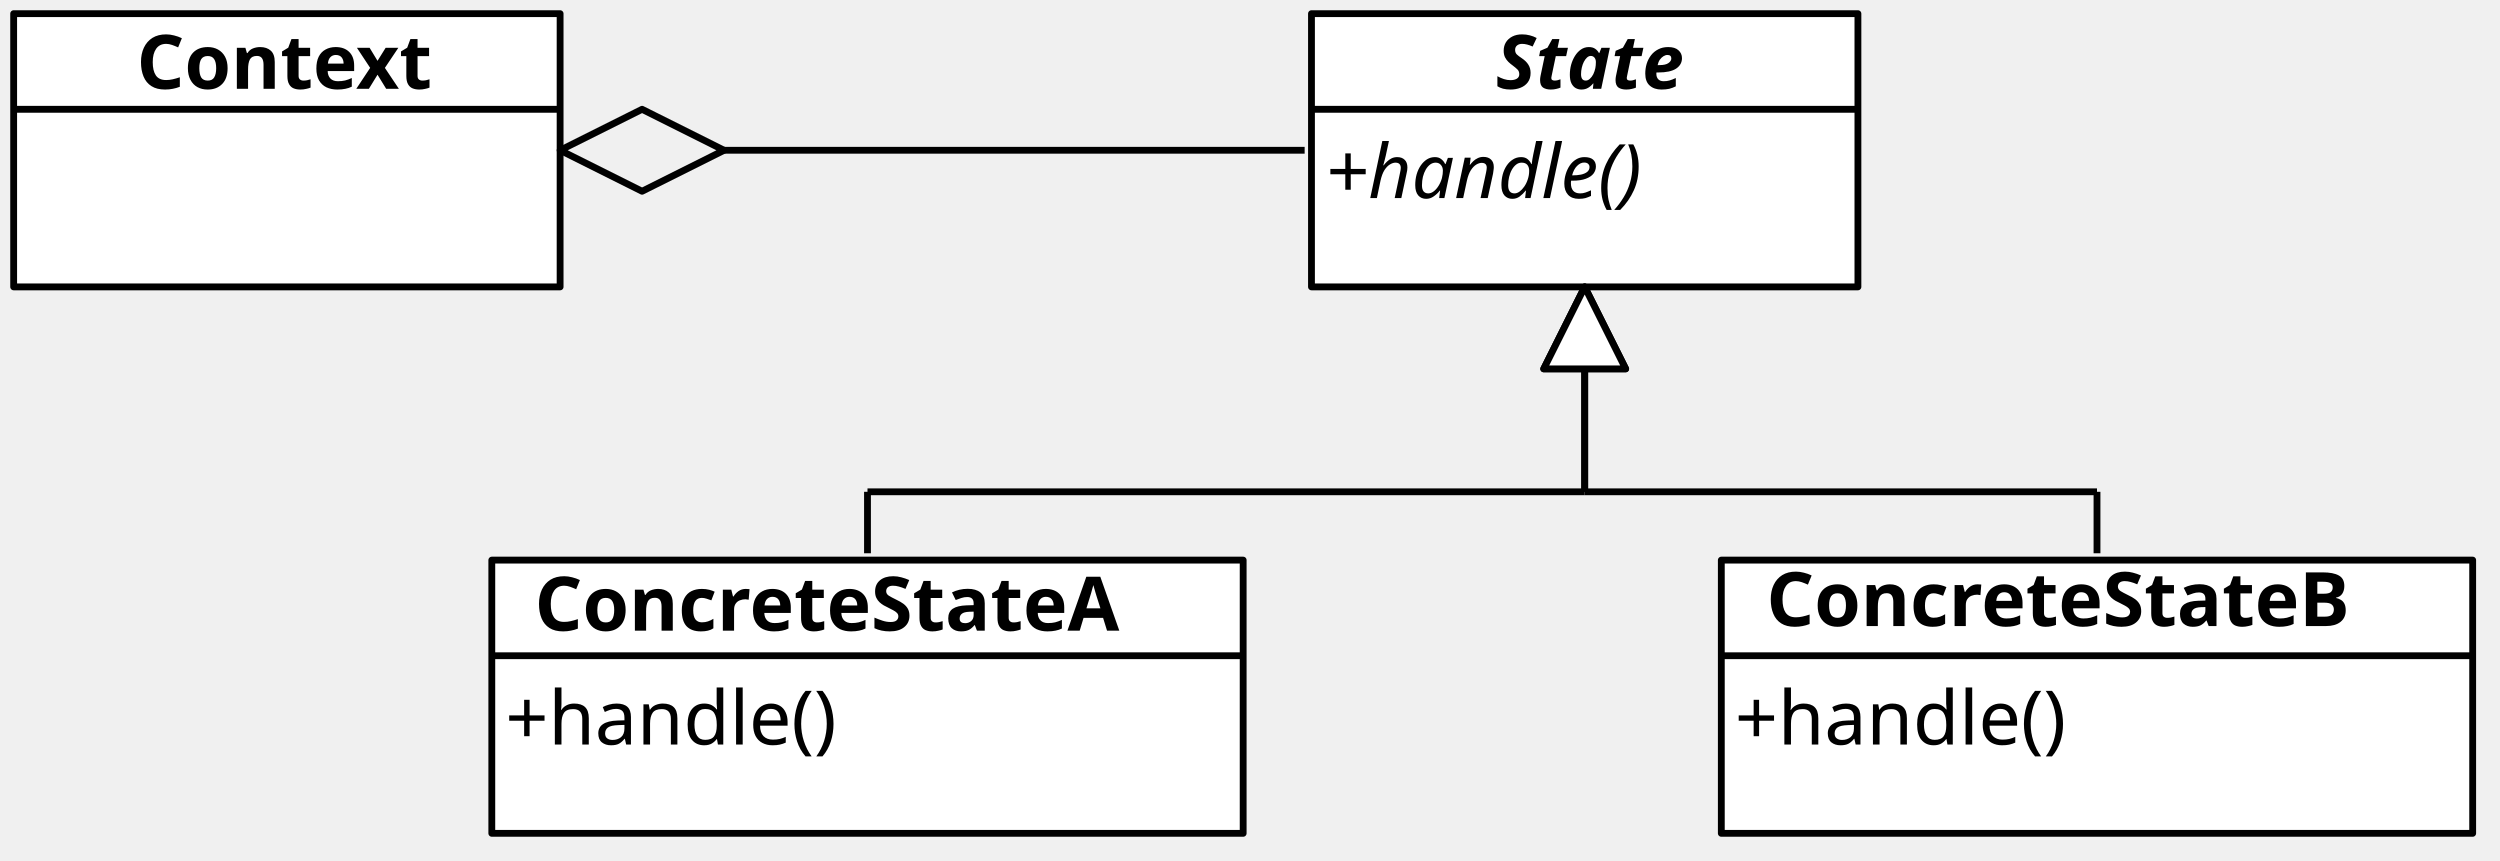
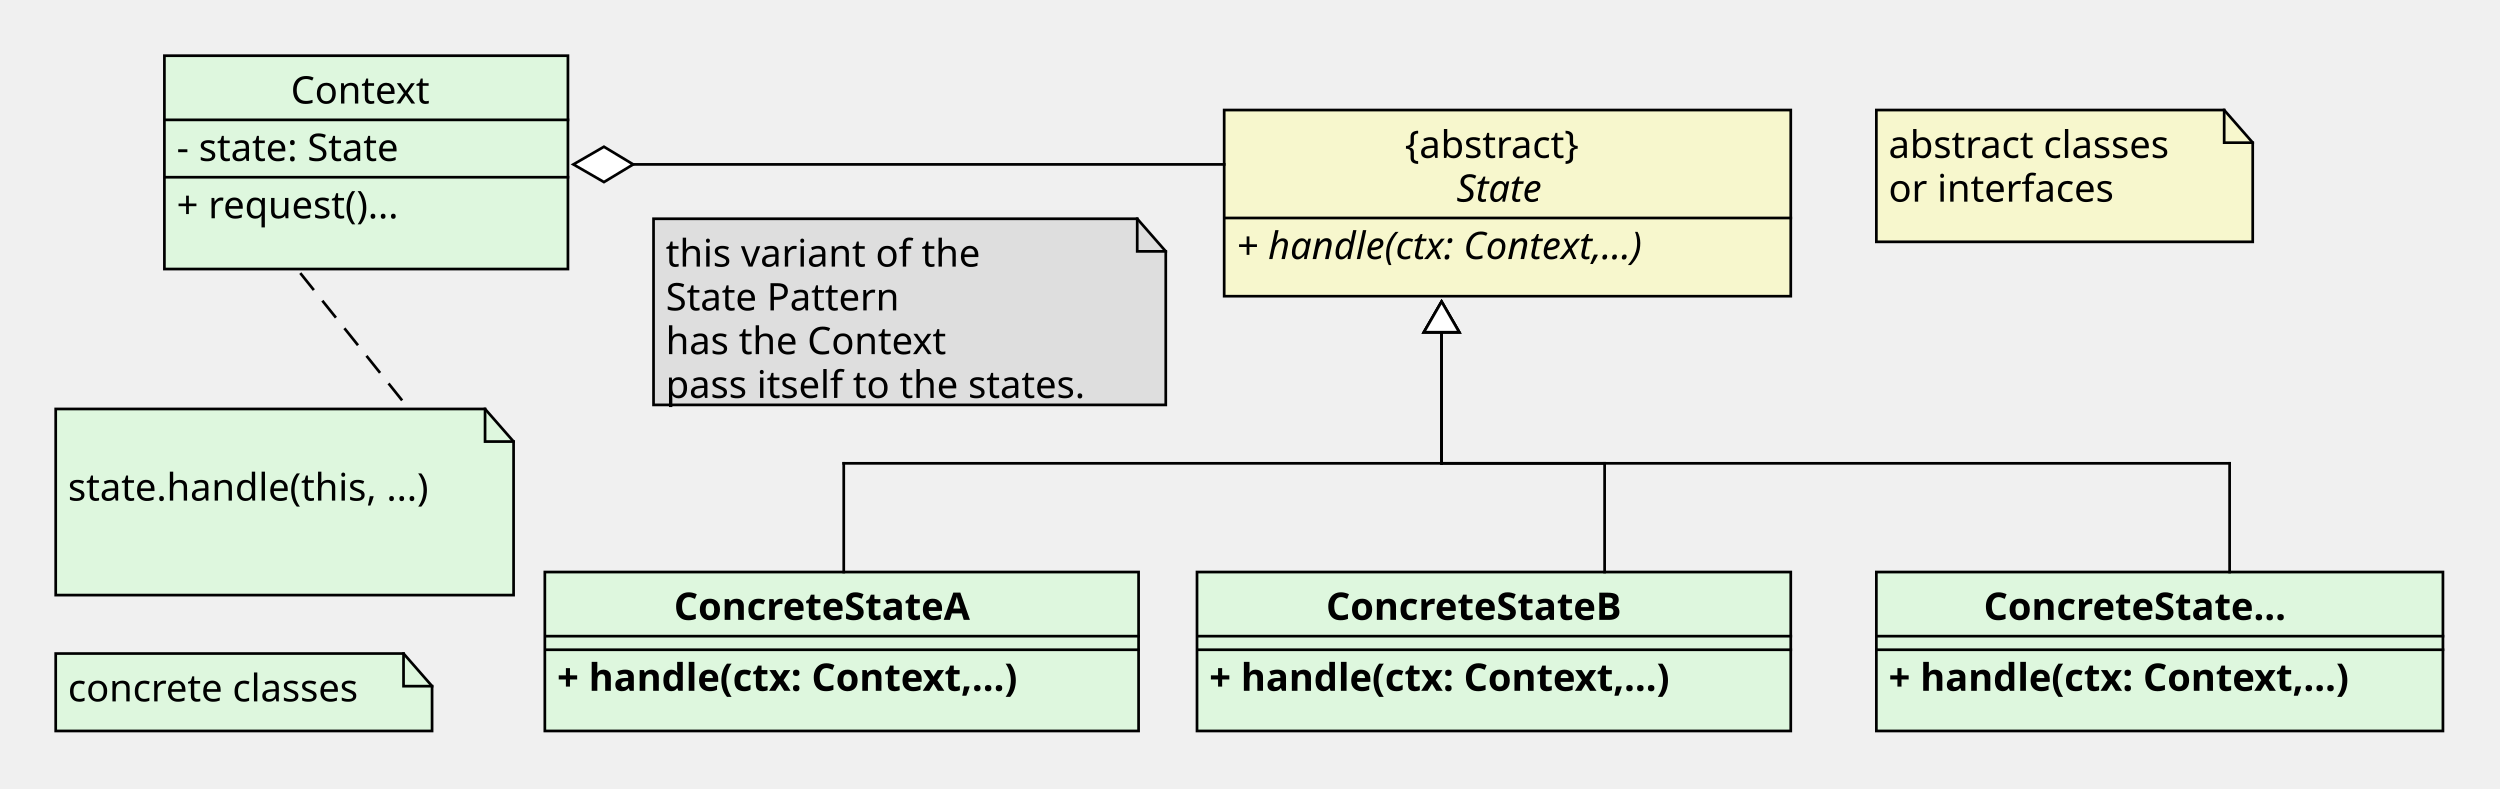
- <svg xmlns="http://www.w3.org/2000/svg" style="fill-opacity:1; color-rendering:auto; color-interpolation:auto; text-rendering:auto; stroke:black; stroke-linecap:square; stroke-miterlimit:10; shape-rendering:auto; stroke-opacity:1; fill:black; stroke-dasharray:none; font-weight:normal; stroke-width:1; font-family:'Dialog'; font-style:normal; stroke-linejoin:miter; font-size:12; stroke-dashoffset:0; image-rendering:auto;" width="366" height="126" id="svg2">
-   <defs id="genericDefs">
+ <svg xmlns="http://www.w3.org/2000/svg" fill-opacity="1" color-rendering="auto" color-interpolation="auto" text-rendering="auto" stroke="black" stroke-linecap="square" width="920" stroke-miterlimit="10" shape-rendering="auto" stroke-opacity="1" fill="black" stroke-dasharray="none" font-weight="normal" stroke-width="1" viewBox="10 10 920 290" height="290" font-family="'Dialog'" font-style="normal" stroke-linejoin="miter" font-size="12px" stroke-dashoffset="0" image-rendering="auto">
+   <defs id="genericDefs" />
+   <g>
    <defs id="defs1">
-       <clipPath id="clipPath1" clipPathUnits="userSpaceOnUse">
-         <path id="path9" d="M-3 -3 L87 -3 L87 47 L-3 47 L-3 -3 Z" />
+       <clipPath clipPathUnits="userSpaceOnUse" id="clipPath1">
+         <path d="M0 0 L2147483647 0 L2147483647 2147483647 L0 2147483647 L0 0 Z" />
      </clipPath>
-       <clipPath id="clipPath2" clipPathUnits="userSpaceOnUse">
-         <path id="path12" d="M0 0 L0 33 L80 33 L80 0 Z" />
+       <clipPath clipPathUnits="userSpaceOnUse" id="clipPath2">
+         <path d="M0 0 L0 70 L190 70 L190 0 Z" />
      </clipPath>
-       <clipPath id="clipPath3" clipPathUnits="userSpaceOnUse">
-         <path id="path15" d="M0 0 L0 14 L80 14 L80 0 Z" />
+       <clipPath clipPathUnits="userSpaceOnUse" id="clipPath3">
+         <path d="M0 0 L0 50 L140 50 L140 0 Z" />
      </clipPath>
-       <clipPath id="clipPath4" clipPathUnits="userSpaceOnUse">
-         <path id="path18" d="M-3 -3 L117 -3 L117 47 L-3 47 L-3 -3 Z" />
+       <clipPath clipPathUnits="userSpaceOnUse" id="clipPath4">
+         <path d="M0 0 L0 30 L140 30 L140 0 Z" />
      </clipPath>
-       <clipPath id="clipPath5" clipPathUnits="userSpaceOnUse">
-         <path id="path21" d="M0 0 L0 33 L110 33 L110 0 Z" />
+       <clipPath clipPathUnits="userSpaceOnUse" id="clipPath5">
+         <path d="M0 0 L0 70 L170 70 L170 0 Z" />
      </clipPath>
-       <clipPath id="clipPath6" clipPathUnits="userSpaceOnUse">
-         <path id="path24" d="M0 0 L0 14 L110 14 L110 0 Z" />
+       <clipPath clipPathUnits="userSpaceOnUse" id="clipPath6">
+         <path d="M0 0 L0 60 L210 60 L210 0 Z" />
      </clipPath>
-       <clipPath id="clipPath7" clipPathUnits="userSpaceOnUse">
-         <path id="path27" d="M0 0 L213 0 L213 104 L0 104 L0 0 Z" />
+       <clipPath clipPathUnits="userSpaceOnUse" id="clipPath7">
+         <path d="M0 0 L0 60 L220 60 L220 0 Z" />
      </clipPath>
-       <clipPath id="clipPath8" clipPathUnits="userSpaceOnUse">
-         <path id="path30" d="M0 0 L209 0 L209 143 L0 143 L0 0 Z" />
+       <clipPath clipPathUnits="userSpaceOnUse" id="clipPath8">
+         <path d="M0 0 L0 70 L210 70 L210 0 Z" />
      </clipPath>
-       <clipPath id="clipPath9" clipPathUnits="userSpaceOnUse">
-         <path id="path33" d="M0 0 L179 0 L179 143 L0 143 L0 0 Z" />
+       <clipPath clipPathUnits="userSpaceOnUse" id="clipPath9">
+         <path d="M0 0 L0 80 L150 80 L150 0 Z" />
+       </clipPath>
+       <clipPath clipPathUnits="userSpaceOnUse" id="clipPath10">
+         <path d="M0 0 L0 80 L70 80 L70 0 Z" />
+       </clipPath>
+       <clipPath clipPathUnits="userSpaceOnUse" id="clipPath11">
+         <path d="M0 0 L0 130 L320 130 L320 0 Z" />
+       </clipPath>
+       <clipPath clipPathUnits="userSpaceOnUse" id="clipPath12">
+         <path d="M0 0 L0 130 L90 130 L90 0 Z" />
+       </clipPath>
+       <clipPath clipPathUnits="userSpaceOnUse" id="clipPath13">
+         <path d="M0 0 L0 130 L250 130 L250 0 Z" />
+       </clipPath>
+       <clipPath clipPathUnits="userSpaceOnUse" id="clipPath14">
+         <path d="M0 0 L0 30 L270 30 L270 0 Z" />
      </clipPath>
    </defs>
-   </defs>
-   <g id="g39" style="font-size:11px;font-weight:bold;fill:#ffffff;stroke:#ffffff;font-family:sans-serif" transform="translate(2,2)">
-     <rect id="rect41" height="40" style="stroke:none" width="80" y="0" x="0" />
-   </g>
-   <g id="g43" style="font-size:11px;font-weight:bold;stroke-linecap:butt;stroke-linejoin:round;stroke-miterlimit:0;font-family:sans-serif" transform="translate(2,2)">
-     <rect id="rect45" height="40" style="fill:none" width="80" y="0" x="0" />
-     <line id="line47" y2="14" style="fill:none" y1="14" x2="80" x1="0" />
-   </g>
-   <g id="g49" style="font-size:11px;font-weight:bold;font-family:sans-serif" transform="translate(2,2)">
-     <text id="text51" xml:space="preserve" style="stroke:none" y="11" x="18">Context</text>
-   </g>
-   <g id="g53" style="font-size:11px;font-weight:bold;fill:#ffffff;stroke:#ffffff;font-family:sans-serif" transform="translate(192,2)">
-     <rect id="rect55" height="40" style="stroke:none" width="80" y="0" x="0" />
-   </g>
-   <g id="g57" style="font-size:11px;font-weight:bold;stroke-linecap:butt;stroke-linejoin:round;stroke-miterlimit:0;font-family:sans-serif" transform="translate(192,2)">
-     <rect id="rect59" height="40" style="fill:none" width="80" y="0" x="0" />
-     <line id="line61" y2="14" style="fill:none" y1="14" x2="80" x1="0" />
-   </g>
-   <g id="g63" style="font-size:11px;font-style:italic;font-family:sans-serif" transform="translate(192,16)">
-     <text id="text65" xml:space="preserve" style="stroke:none" y="13" x="2">+handle()</text>
-   </g>
-   <g id="g67" style="font-size:11px;font-style:italic;font-weight:bold;font-family:sans-serif" transform="translate(192,2)">
-     <text id="text69" xml:space="preserve" style="stroke:none" y="11" x="27">State</text>
-   </g>
-   <g id="g71" style="font-size:11px;font-weight:bold;fill:#ffffff;stroke:#ffffff;font-family:sans-serif" transform="translate(72,82)">
-     <rect id="rect73" height="40" style="stroke:none" width="110" y="0" x="0" />
-   </g>
-   <g id="g75" style="font-size:11px;font-weight:bold;stroke-linecap:butt;stroke-linejoin:round;stroke-miterlimit:0;font-family:sans-serif" transform="translate(72,82)">
-     <rect id="rect77" height="40" style="fill:none" width="110" y="0" x="0" />
-     <line id="line79" y2="14" style="fill:none" y1="14" x2="110" x1="0" />
-   </g>
-   <g id="g81" transform="translate(72,96)" style="font-size:11px;font-family:sans-serif">
-     <text id="text83" xml:space="preserve" style="stroke:none" y="13" x="2">+handle()</text>
-   </g>
-   <g id="g85" style="font-size:11px;font-weight:bold;font-family:sans-serif" transform="translate(65.27206,81.32721)">
-     <text id="text87" xml:space="preserve" style="stroke:none" y="11" x="13">ConcreteStateA</text>
-   </g>
-   <g id="g89" style="font-size:11px;font-weight:bold;fill:#ffffff;stroke:#ffffff;font-family:sans-serif" transform="translate(252,82)">
-     <rect id="rect91" height="40" style="stroke:none" width="110" y="0" x="0" />
-   </g>
-   <g id="g93" style="font-size:11px;font-weight:bold;stroke-linecap:butt;stroke-linejoin:round;stroke-miterlimit:0;font-family:sans-serif" transform="translate(252,82)">
-     <rect id="rect95" height="40" style="fill:none" width="110" y="0" x="0" />
-     <line id="line97" y2="14" style="fill:none" y1="14" x2="110" x1="0" />
-   </g>
-   <g id="g99" transform="translate(252,96)" style="font-size:11px;font-family:sans-serif">
-     <text id="text101" xml:space="preserve" style="stroke:none" y="13" x="2">+handle()</text>
-   </g>
-   <g id="g103" style="font-size:11px;font-weight:bold;font-family:sans-serif" transform="translate(244.5993,80.65441)">
-     <text id="text105" xml:space="preserve" style="stroke:none" y="11" x="14">ConcreteStateB</text>
-   </g>
-   <g id="g107" style="font-size:11px;stroke-linecap:butt;stroke-linejoin:round;font-family:sans-serif" transform="translate(32,-28)">
-     <line id="line109" y2="50" style="fill:none" y1="50" x2="159" x1="74" />
-     <polygon id="polygon111" points="50,50 62,56 74,50 62,44 50,50 " style="fill:none" />
-   </g>
-   <g id="g113" style="font-size:11px;stroke-linecap:butt;stroke-linejoin:round;font-family:sans-serif" transform="translate(77,-8)">
-     <line id="line115" y2="80" style="fill:none" y1="50" x2="155" x1="155" />
-     <line id="line117" y2="80" style="fill:none" y1="80" x2="50" x1="155" />
-     <line id="line119" y2="89" style="fill:none" y1="80" x2="50" x1="50" />
-     <polygon id="polygon121" points="155,50 149,62 161,62 155,50 " style="fill:#7acff5;stroke:none" />
-     <polygon id="polygon123" points="155,50 149,62 161,62 155,50 " style="fill:none" />
-   </g>
-   <g id="g125" style="font-size:11px;stroke-linecap:butt;stroke-linejoin:round;font-family:sans-serif" transform="translate(182,-8)">
-     <line id="line127" y2="80" style="fill:none" y1="50" x2="50" x1="50" />
-     <line id="line129" y2="80" style="fill:none" y1="80" x2="125" x1="50" />
-     <line id="line131" y2="89" style="fill:none" y1="80" x2="125" x1="125" />
-     <polygon id="polygon133" points="50,50 44,62 56,62 50,50 " style="fill:#ffffff;stroke:none" />
-     <polygon id="polygon135" points="50,50 44,62 56,62 50,50 " style="fill:none" />
+     <g fill="rgb(204,204,204)" fill-opacity="0.49" transform="translate(250,90)" stroke-opacity="0.49" stroke="rgb(204,204,204)">
+       <path d="M0.5 0.5 L178.5 0.5 L189 12.5 L189 69 L0.5 69 Z" stroke="none" clip-path="url(#clipPath2)" />
+     </g>
+     <g transform="translate(250,90)">
+       <path fill="none" d="M0.5 0.5 L178.5 0.5 L189 12.5 L189 69 L0.5 69 Z" clip-path="url(#clipPath2)" />
+       <path fill="none" d="M178.5 0.5 L178.5 12.5 L189 12.5" clip-path="url(#clipPath2)" />
+       <text x="5" font-size="14px" y="18.109" clip-path="url(#clipPath2)" font-family="sans-serif" stroke="none" xml:space="preserve">this variant of the</text>
+       <text x="5" font-size="14px" y="34.219" clip-path="url(#clipPath2)" font-family="sans-serif" stroke="none" xml:space="preserve">State Pattern</text>
+       <text x="5" font-size="14px" y="50.328" clip-path="url(#clipPath2)" font-family="sans-serif" stroke="none" xml:space="preserve">has the Context</text>
+       <text x="5" font-size="14px" y="66.438" clip-path="url(#clipPath2)" font-family="sans-serif" stroke="none" xml:space="preserve">pass itself to the states.</text>
+     </g>
+     <g fill="rgb(255,255,170)" fill-opacity="0.49" transform="translate(700,50)" stroke-opacity="0.49" stroke="rgb(255,255,170)">
+       <path d="M0.5 0.5 L128.5 0.5 L139 12.5 L139 49 L0.5 49 Z" stroke="none" clip-path="url(#clipPath3)" />
+     </g>
+     <g transform="translate(700,50)">
+       <path fill="none" d="M0.5 0.5 L128.5 0.5 L139 12.5 L139 49 L0.5 49 Z" clip-path="url(#clipPath3)" />
+       <path fill="none" d="M128.5 0.5 L128.5 12.5 L139 12.5" clip-path="url(#clipPath3)" />
+       <text x="5" font-size="14px" y="18.109" clip-path="url(#clipPath3)" font-family="sans-serif" stroke="none" xml:space="preserve">abstract classes</text>
+       <text x="5" font-size="14px" y="34.219" clip-path="url(#clipPath3)" font-family="sans-serif" stroke="none" xml:space="preserve">or interfaces</text>
+     </g>
+     <g fill="rgb(204,255,204)" fill-opacity="0.49" transform="translate(30,250)" stroke-opacity="0.49" stroke="rgb(204,255,204)">
+       <path d="M0.5 0.5 L128.5 0.5 L139 12.5 L139 29 L0.5 29 Z" stroke="none" clip-path="url(#clipPath4)" />
+     </g>
+     <g transform="translate(30,250)">
+       <path fill="none" d="M0.5 0.5 L128.5 0.5 L139 12.5 L139 29 L0.5 29 Z" clip-path="url(#clipPath4)" />
+       <path fill="none" d="M128.5 0.5 L128.5 12.5 L139 12.5" clip-path="url(#clipPath4)" />
+       <text x="5" font-size="14px" y="18.109" clip-path="url(#clipPath4)" font-family="sans-serif" stroke="none" xml:space="preserve">concrete classes</text>
+     </g>
+     <g fill="rgb(204,255,204)" fill-opacity="0.49" transform="translate(30,160)" stroke-opacity="0.49" stroke="rgb(204,255,204)">
+       <path d="M0.5 0.5 L158.5 0.5 L169 12.5 L169 69 L0.5 69 Z" stroke="none" clip-path="url(#clipPath5)" />
+     </g>
+     <g transform="translate(30,160)">
+       <path fill="none" d="M0.5 0.5 L158.5 0.5 L169 12.5 L169 69 L0.5 69 Z" clip-path="url(#clipPath5)" />
+       <path fill="none" d="M158.5 0.5 L158.5 12.5 L169 12.5" clip-path="url(#clipPath5)" />
+       <text x="5" font-size="14px" y="34.219" clip-path="url(#clipPath5)" font-family="sans-serif" stroke="none" xml:space="preserve">state.handle(this, ...)</text>
+     </g>
+     <g fill="rgb(204,255,204)" fill-opacity="0.49" transform="translate(700,220)" stroke-opacity="0.49" stroke="rgb(204,255,204)">
+       <rect x="0.5" width="208.5" height="58.5" y="0.5" clip-path="url(#clipPath6)" stroke="none" />
+     </g>
+     <g transform="translate(700,220)">
+       <rect fill="none" x="0.5" width="208.5" height="58.5" y="0.5" clip-path="url(#clipPath6)" />
+       <text x="40" font-size="14px" y="18.109" clip-path="url(#clipPath6)" font-family="sans-serif" stroke="none" font-weight="bold" xml:space="preserve">ConcreteState...</text>
+       <path fill="none" d="M1 24.109 L209 24.109" clip-path="url(#clipPath6)" />
+       <path fill="none" d="M1 29.109 L209 29.109" clip-path="url(#clipPath6)" />
+       <text x="5" font-size="14px" y="44.219" clip-path="url(#clipPath6)" font-family="sans-serif" stroke="none" font-weight="bold" xml:space="preserve">+ handle(ctx: Context,...)</text>
+     </g>
+     <g fill="rgb(204,255,204)" fill-opacity="0.49" transform="translate(210,220)" stroke-opacity="0.49" stroke="rgb(204,255,204)">
+       <rect x="0.5" width="218.5" height="58.5" y="0.5" clip-path="url(#clipPath7)" stroke="none" />
+     </g>
+     <g transform="translate(210,220)">
+       <rect fill="none" x="0.5" width="218.5" height="58.5" y="0.5" clip-path="url(#clipPath7)" />
+       <text x="48" font-size="14px" y="18.109" clip-path="url(#clipPath7)" font-family="sans-serif" stroke="none" font-weight="bold" xml:space="preserve">ConcreteStateA</text>
+       <path fill="none" d="M1 24.109 L219 24.109" clip-path="url(#clipPath7)" />
+       <path fill="none" d="M1 29.109 L219 29.109" clip-path="url(#clipPath7)" />
+       <text x="5" font-size="14px" y="44.219" clip-path="url(#clipPath7)" font-family="sans-serif" stroke="none" font-weight="bold" xml:space="preserve">+ handle(ctx: Context,...)</text>
+     </g>
+     <g fill="rgb(204,255,204)" fill-opacity="0.49" transform="translate(450,220)" stroke-opacity="0.49" stroke="rgb(204,255,204)">
+       <rect x="0.5" width="218.5" height="58.5" y="0.5" clip-path="url(#clipPath7)" stroke="none" />
+     </g>
+     <g transform="translate(450,220)">
+       <rect fill="none" x="0.5" width="218.5" height="58.5" y="0.5" clip-path="url(#clipPath7)" />
+       <text x="48" font-size="14px" y="18.109" clip-path="url(#clipPath7)" font-family="sans-serif" stroke="none" font-weight="bold" xml:space="preserve">ConcreteStateB</text>
+       <path fill="none" d="M1 24.109 L219 24.109" clip-path="url(#clipPath7)" />
+       <path fill="none" d="M1 29.109 L219 29.109" clip-path="url(#clipPath7)" />
+       <text x="5" font-size="14px" y="44.219" clip-path="url(#clipPath7)" font-family="sans-serif" stroke="none" font-weight="bold" xml:space="preserve">+ handle(ctx: Context,...)</text>
+     </g>
+     <g fill="rgb(255,255,170)" fill-opacity="0.49" transform="translate(460,50)" stroke-opacity="0.49" stroke="rgb(255,255,170)">
+       <rect x="0.5" width="208.5" height="68.5" y="0.5" clip-path="url(#clipPath8)" stroke="none" />
+     </g>
+     <g transform="translate(460,50)">
+       <rect fill="none" x="0.5" width="208.5" height="68.5" y="0.5" clip-path="url(#clipPath8)" />
+       <text x="67" font-size="14px" y="18.109" clip-path="url(#clipPath8)" font-family="sans-serif" stroke="none" xml:space="preserve">{abstract}</text>
+       <text x="86" font-size="14px" y="34.219" clip-path="url(#clipPath8)" font-family="sans-serif" font-style="italic" stroke="none" xml:space="preserve">State</text>
+       <path fill="none" d="M1 40.219 L209 40.219" clip-path="url(#clipPath8)" />
+       <text x="5" font-size="14px" y="55.328" clip-path="url(#clipPath8)" font-family="sans-serif" font-style="italic" stroke="none" xml:space="preserve">+ handle(ctx: Context,...)</text>
+     </g>
+     <g fill="rgb(204,255,204)" fill-opacity="0.49" transform="translate(70,30)" stroke-opacity="0.49" stroke="rgb(204,255,204)">
+       <rect x="0.5" width="148.5" height="78.5" y="0.5" clip-path="url(#clipPath9)" stroke="none" />
+     </g>
+     <g transform="translate(70,30)">
+       <rect fill="none" x="0.5" width="148.5" height="78.5" y="0.5" clip-path="url(#clipPath9)" />
+       <text x="47" font-size="14px" y="18.109" clip-path="url(#clipPath9)" font-family="sans-serif" stroke="none" xml:space="preserve">Context</text>
+       <path fill="none" d="M1 24.109 L149 24.109" clip-path="url(#clipPath9)" />
+       <text x="5" font-size="14px" y="39.219" clip-path="url(#clipPath9)" font-family="sans-serif" stroke="none" xml:space="preserve">- state: State</text>
+       <path fill="none" d="M1 45.219 L149 45.219" clip-path="url(#clipPath9)" />
+       <text x="5" font-size="14px" y="60.328" clip-path="url(#clipPath9)" font-family="sans-serif" stroke="none" xml:space="preserve">+ request()...</text>
+     </g>
+     <g stroke-dasharray="8,5" stroke-miterlimit="5" transform="translate(110,100)" stroke-linecap="butt">
+       <path fill="none" d="M10.5 10.5 L50.5 60.5" clip-path="url(#clipPath10)" />
+     </g>
+     <g transform="translate(530,110)">
+       <path fill="none" d="M10.5 11.5 L10.5 70.5" clip-path="url(#clipPath11)" />
+       <path fill="none" d="M10.5 70.5 L300.5 70.5" clip-path="url(#clipPath11)" />
+       <path fill="none" d="M300.5 70.5 L300.5 110.5" clip-path="url(#clipPath11)" />
+       <path fill="white" d="M4 22.258 L10.5 11 L17 22.258 Z" clip-path="url(#clipPath11)" stroke="none" />
+       <path fill="none" d="M4 22.258 L10.5 11 L17 22.258 Z" clip-path="url(#clipPath11)" />
+     </g>
+     <g transform="translate(530,110)">
+       <path fill="none" d="M10.5 11.5 L10.5 70.5" clip-path="url(#clipPath12)" />
+       <path fill="none" d="M10.5 70.5 L70.5 70.5" clip-path="url(#clipPath12)" />
+       <path fill="none" d="M70.5 70.5 L70.5 110.5" clip-path="url(#clipPath12)" />
+       <path fill="white" d="M4 22.258 L10.5 11 L17 22.258 Z" clip-path="url(#clipPath12)" stroke="none" />
+       <path fill="none" d="M4 22.258 L10.5 11 L17 22.258 Z" clip-path="url(#clipPath12)" />
+     </g>
+     <g transform="translate(310,110)">
+       <path fill="none" d="M230.5 11.5 L230.5 70.5" clip-path="url(#clipPath13)" />
+       <path fill="none" d="M230.5 70.5 L10.5 70.5" clip-path="url(#clipPath13)" />
+       <path fill="none" d="M10.5 70.5 L10.5 110.5" clip-path="url(#clipPath13)" />
+       <path fill="white" d="M224 22.258 L230.5 11 L237 22.258 Z" clip-path="url(#clipPath13)" stroke="none" />
+       <path fill="none" d="M224 22.258 L230.5 11 L237 22.258 Z" clip-path="url(#clipPath13)" />
+     </g>
+     <g transform="translate(210,60)">
+       <path fill="none" d="M11.5 10.5 L250.5 10.5" clip-path="url(#clipPath14)" />
+       <path fill="white" d="M22.258 17 L11 10.5 L22.258 4 L33.017 10.5 Z" clip-path="url(#clipPath14)" stroke="none" />
+       <path fill="none" d="M22.258 17 L11 10.5 L22.258 4 L33.017 10.5 Z" clip-path="url(#clipPath14)" />
+     </g>
  </g>
</svg>
